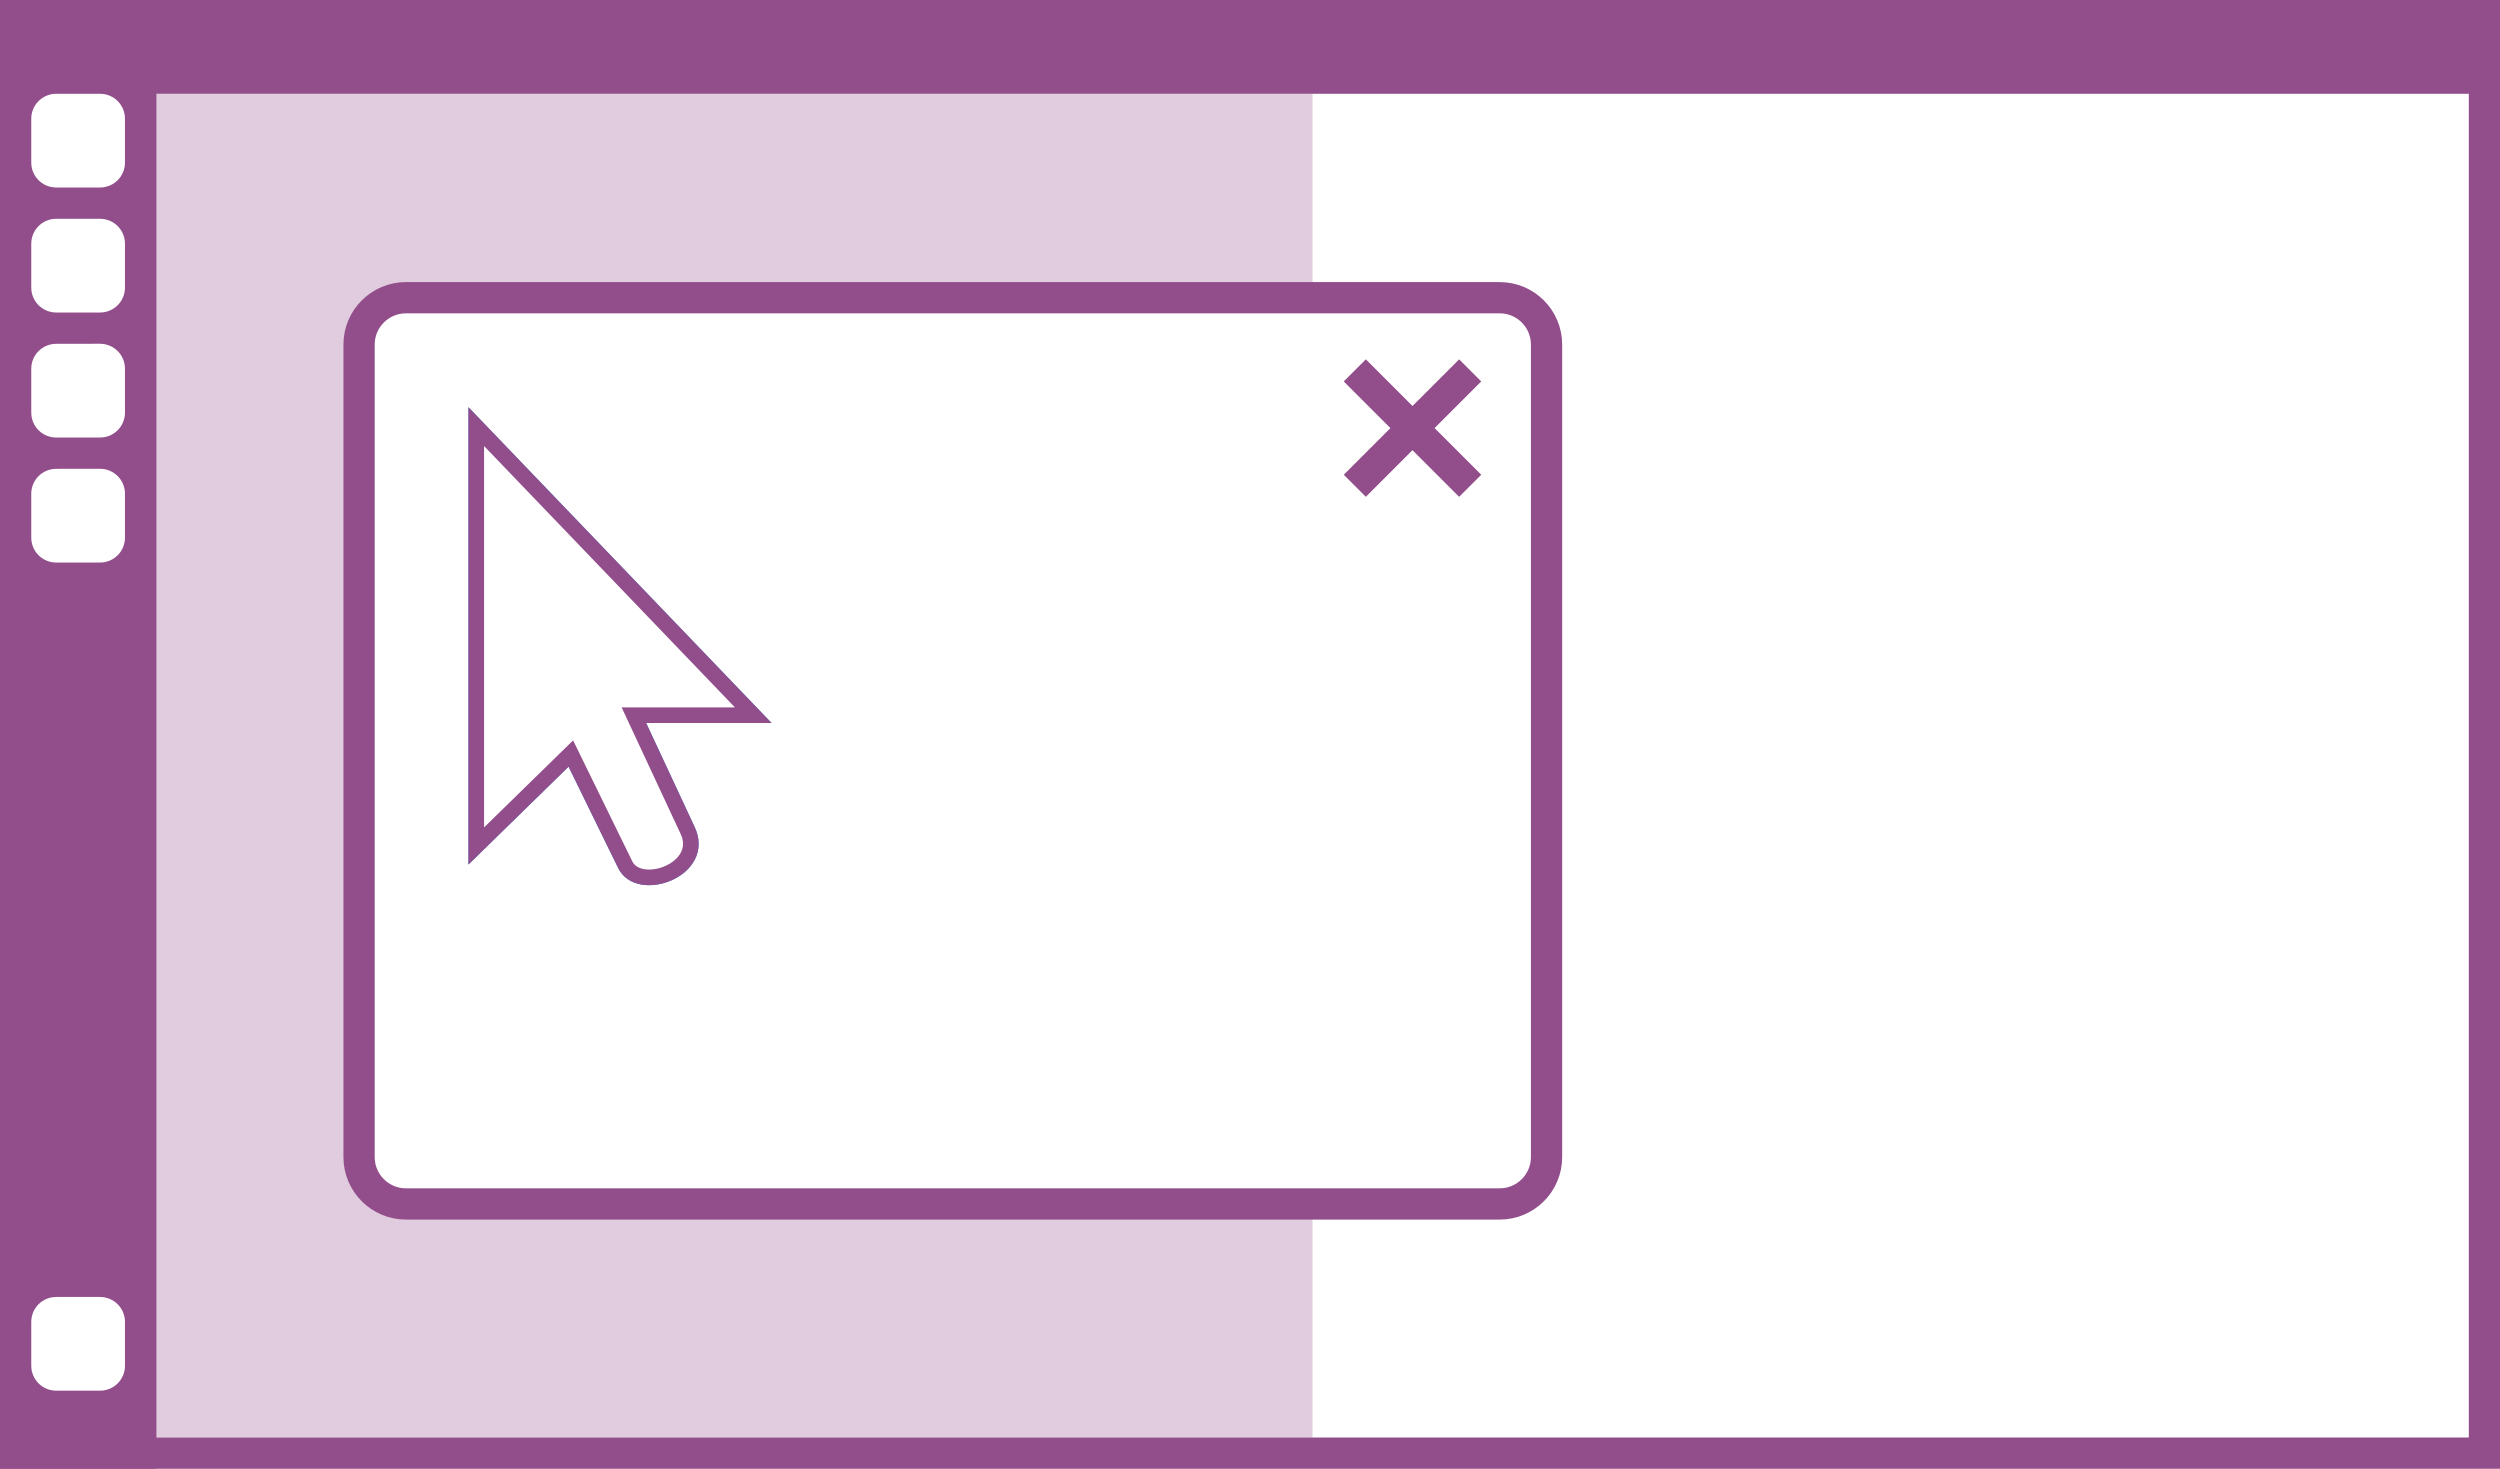
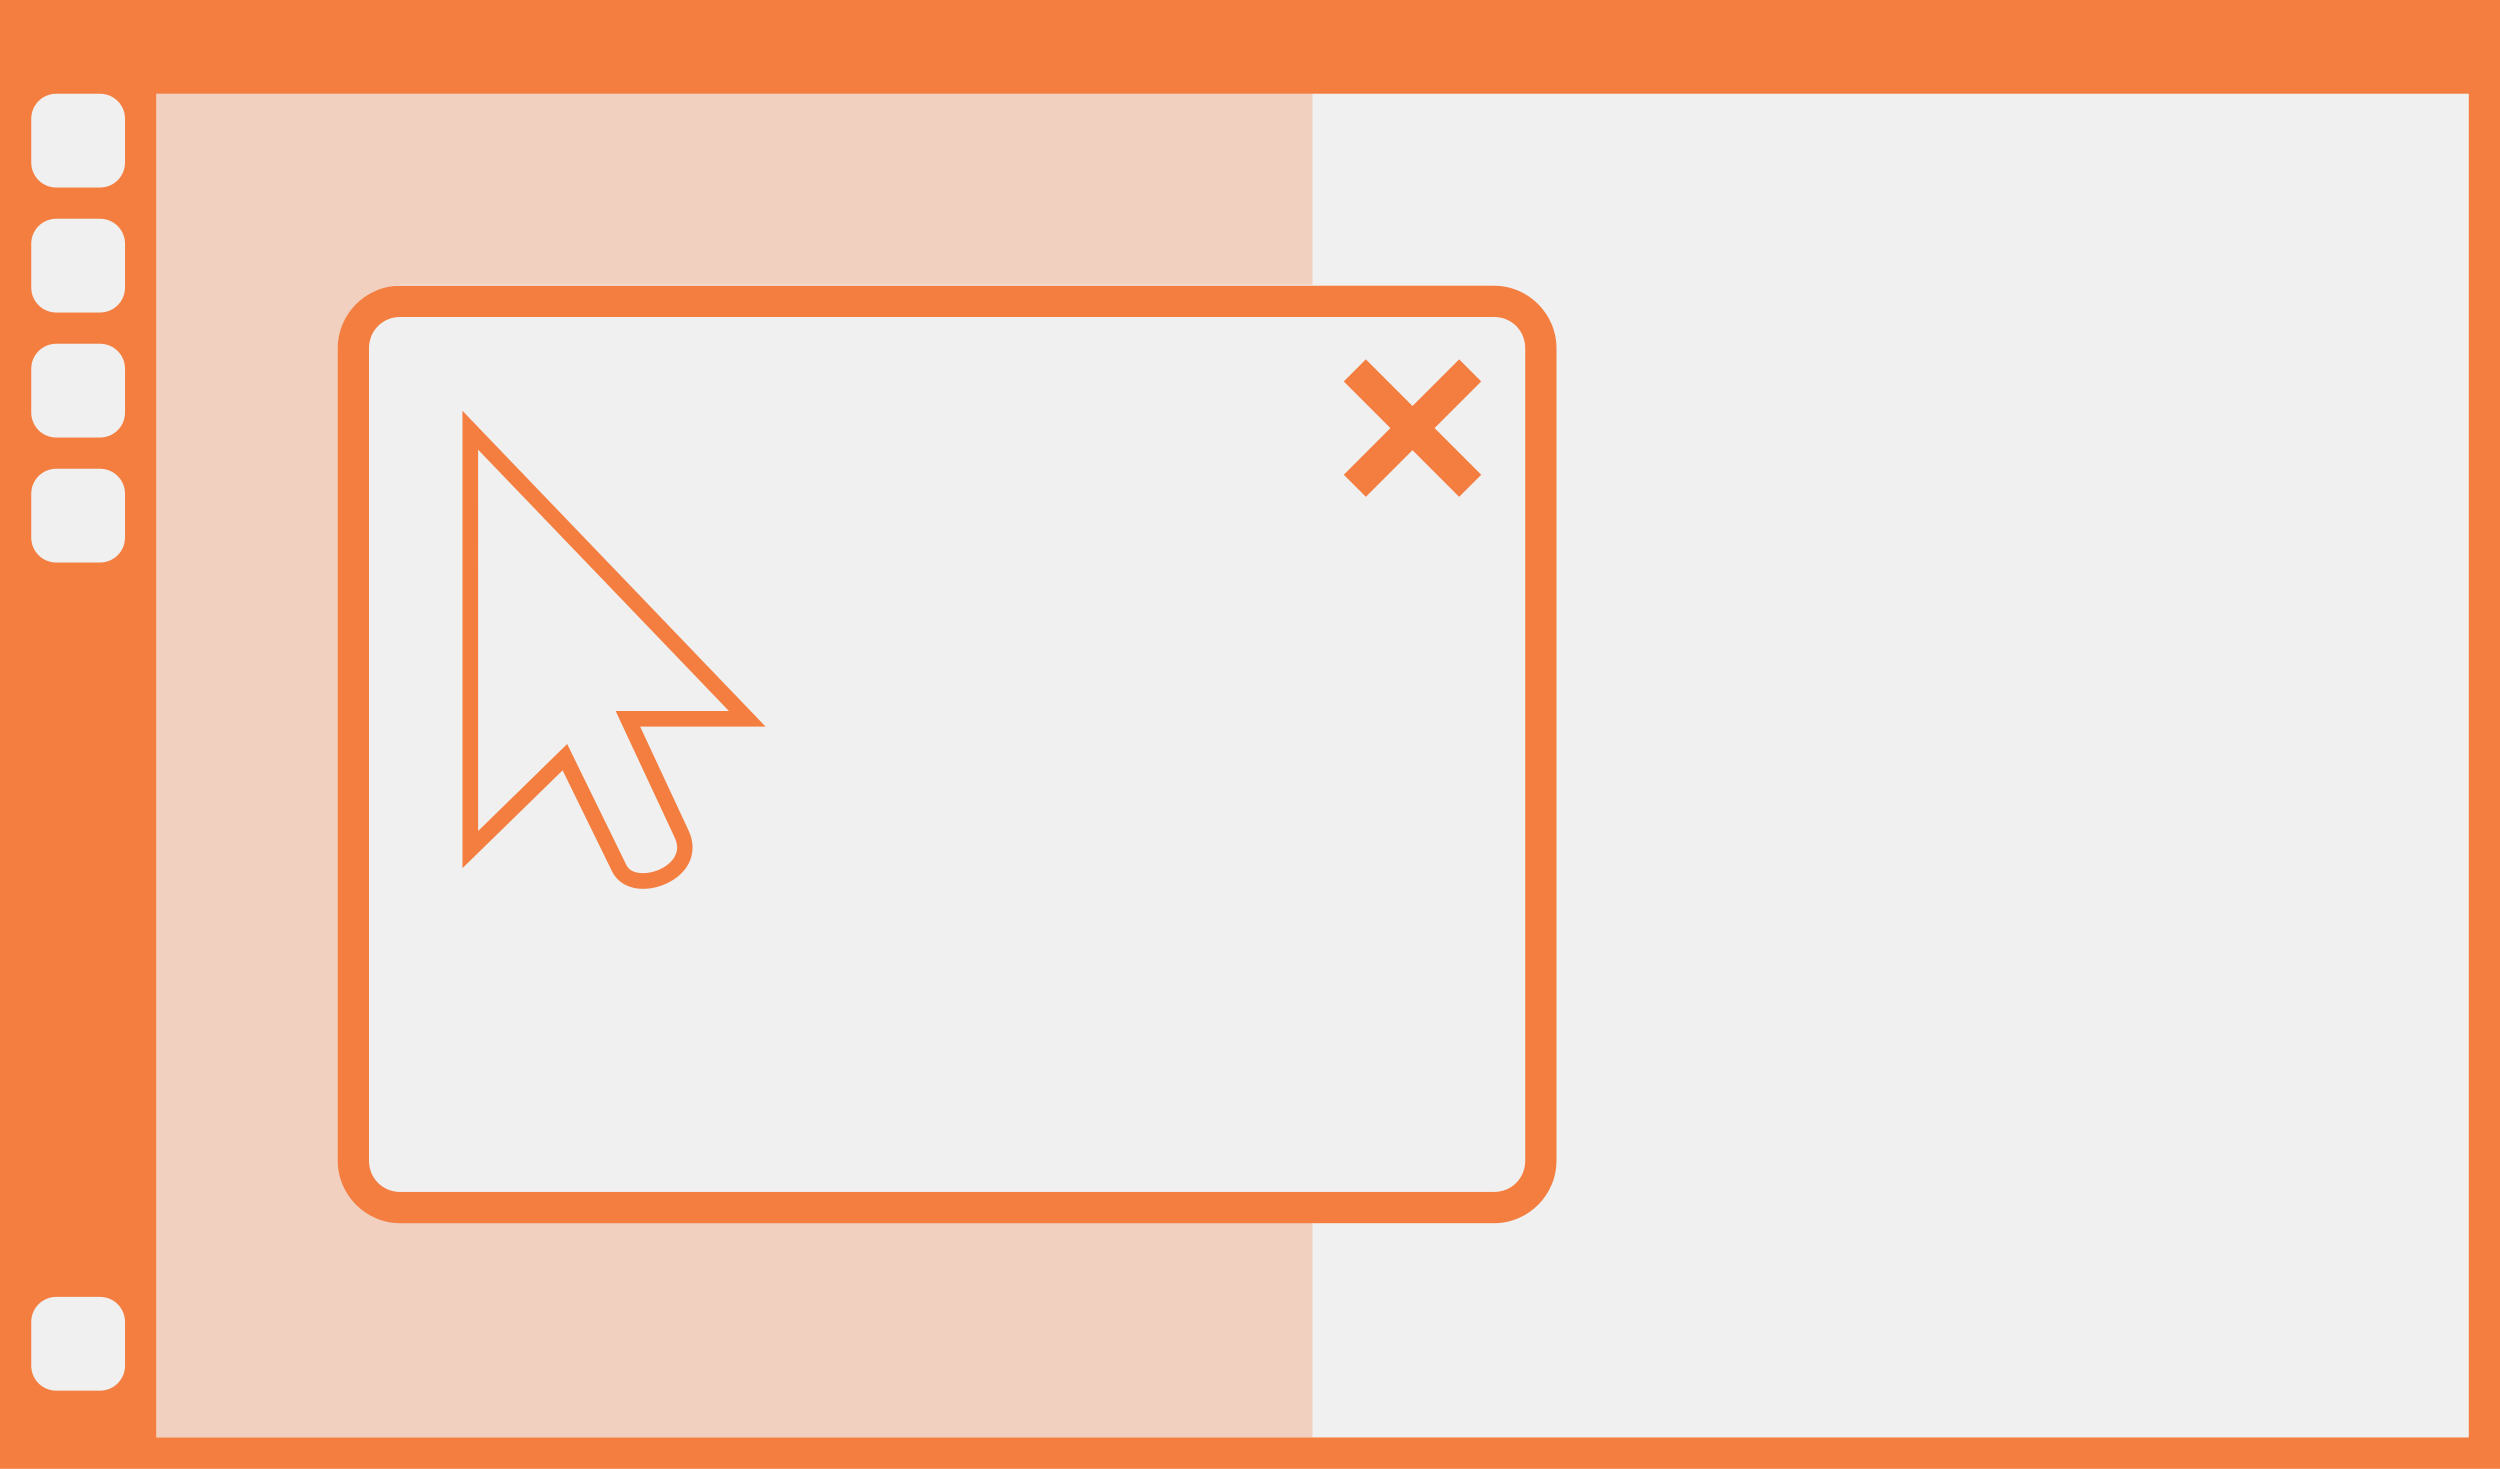
- <svg xmlns="http://www.w3.org/2000/svg" width="160" height="94" viewBox="0 0 42.333 24.871" version="1.1" id="svg20">
-   <defs id="defs24" />
-   <rect style="opacity:1;fill:#924d8b;fill-opacity:1;stroke:none;stroke-width:0.287;stroke-opacity:1" id="rect4752" width="42.334" height="24.871" x="-0" y="4.4408921e-16" ry="0" />
-   <rect style="opacity:1;fill:#ffffff;fill-opacity:1;stroke:none;stroke-width:0.398;stroke-opacity:1" id="rect5232" width="39.159" height="22.754" x="2.646" y="1.588" />
-   <rect style="opacity:1;fill:#924d8b;fill-opacity:1;stroke:none;stroke-width:0.263;stroke-opacity:1" id="rect5358" width="2.646" height="24.871" x="-0" y="0" />
-   <path id="rect2863-36-3" style="fill:#ffffff;fill-opacity:1;stroke-width:0.099" d="m 0.952,1.588 c -0.235,0 -0.423,0.189 -0.423,0.423 v 0.741 c 0,0.235 0.189,0.423 0.423,0.423 H 1.693 c 0.235,0 0.423,-0.189 0.423,-0.423 v -0.741 c 0,-0.235 -0.189,-0.423 -0.423,-0.423 z m 0,2.117 c -0.235,0 -0.423,0.189 -0.423,0.423 v 0.741 c 0,0.235 0.189,0.423 0.423,0.423 H 1.693 c 0.235,0 0.423,-0.189 0.423,-0.423 v -0.741 c 0,-0.235 -0.189,-0.423 -0.423,-0.423 z m 0,2.117 c -0.235,0 -0.423,0.189 -0.423,0.423 v 0.741 c 0,0.235 0.189,0.423 0.423,0.423 H 1.693 c 0.235,0 0.423,-0.189 0.423,-0.423 V 6.244 c 0,-0.235 -0.189,-0.423 -0.423,-0.423 z m 0,2.117 c -0.235,0 -0.423,0.189 -0.423,0.423 v 0.741 c 0,0.235 0.189,0.423 0.423,0.423 H 1.693 c 0.235,0 0.423,-0.189 0.423,-0.423 V 8.361 c 0,-0.235 -0.189,-0.423 -0.423,-0.423 z m 0,14.023 c -0.235,0 -0.423,0.189 -0.423,0.423 v 0.741 c 0,0.235 0.189,0.423 0.423,0.423 H 1.693 c 0.235,0 0.423,-0.189 0.423,-0.423 v -0.741 c 0,-0.235 -0.189,-0.423 -0.423,-0.423 z" />
-   <rect style="opacity:0.287;fill:#924d8b;fill-opacity:1;stroke:none;stroke-width:1.219;stroke-opacity:1" id="rect5744" width="19.579" height="22.754" x="2.646" y="1.588" />
-   <g transform="matrix(0.26458,0,0,0.26458,-396.0832,1156.76)" style="display:inline" id="g16-0">
-     <rect ry="3" rx="3" y="-4353.007" x="1520.006" height="58" width="76" style="opacity:1;vector-effect:none;fill:#ffffff;fill-opacity:1;stroke:#924d8b;stroke-width:2;stroke-linecap:butt;stroke-linejoin:miter;stroke-miterlimit:4;stroke-dasharray:none;stroke-dashoffset:0;stroke-opacity:1;marker:none" id="rect6-6" />
-     <g style="display:inline;fill:#ffffff;fill-opacity:1;stroke:#3584e4;stroke-opacity:1" id="g14-6">
-       <path d="m 26.605,2.318 v 16.44 l 3.712,-3.624 2.122,4.331 c 0.52,1.172 3.22,0.23 2.452,-1.337 l -2.099,-4.496 h 4.685 z" style="color:#000000;display:block;overflow:visible;visibility:visible;fill:#ffffff;fill-opacity:1;fill-rule:nonzero;stroke:#3584e4;stroke-width:0.613;stroke-linecap:butt;stroke-linejoin:miter;stroke-miterlimit:10;stroke-dasharray:none;stroke-dashoffset:0;stroke-opacity:1;marker:none;enable-background:accumulate" transform="matrix(1.6306,0,0,1.63249,1484.124,-4348.541)" id="path10-1" />
-       <path style="color:#000000;display:block;overflow:visible;visibility:visible;fill:#ffffff;fill-opacity:1;fill-rule:nonzero;stroke:#924d8b;stroke-width:0.613;stroke-linecap:butt;stroke-linejoin:miter;stroke-miterlimit:10;stroke-dasharray:none;stroke-dashoffset:0;stroke-opacity:1;marker:none;enable-background:accumulate" d="m 26.605,2.318 v 16.44 l 3.712,-3.624 2.122,4.331 c 0.52,1.172 3.22,0.23 2.452,-1.337 l -2.099,-4.496 h 4.685 z" transform="matrix(1.6306,0,0,1.63249,1484.124,-4348.541)" id="path12-8" />
+ <svg xmlns="http://www.w3.org/2000/svg" width="160" height="94" version="1.1" viewBox="0 0 42.333 24.871">
+   <path transform="matrix(.26459 0 0 .26459 -.00030851 0)" d="m0 0v94.002h10 150v-94.002h-150-10zm3.6 6h2.801c0.886 0 1.6 0.713 1.6 1.6v2.801c0 0.886-0.713 1.6-1.6 1.6h-2.801c-0.886 0-1.6-0.713-1.6-1.6v-2.801c0-0.886 0.713-1.6 1.6-1.6zm6.4 0h148v85.998h-148v-85.998zm-6.4 8h2.801c0.886 0 1.6 0.713 1.6 1.6v2.801c0 0.886-0.713 1.6-1.6 1.6h-2.801c-0.886 0-1.6-0.713-1.6-1.6v-2.801c0-0.886 0.713-1.6 1.6-1.6zm0 8h2.801c0.886 0 1.6 0.713 1.6 1.6v2.801c0 0.886-0.713 1.6-1.6 1.6h-2.801c-0.886 0-1.6-0.713-1.6-1.6v-2.801c0-0.886 0.713-1.6 1.6-1.6zm0 8h2.801c0.886 0 1.6 0.713 1.6 1.6v2.801c0 0.886-0.713 1.6-1.6 1.6h-2.801c-0.886 0-1.6-0.713-1.6-1.6v-2.801c0-0.886 0.713-1.6 1.6-1.6zm0 53h2.801c0.886 0 1.6 0.713 1.6 1.6v2.801c0 0.886-0.713 1.6-1.6 1.6h-2.801c-0.886 0-1.6-0.713-1.6-1.6v-2.801c0-0.886 0.713-1.6 1.6-1.6z" fill="#f37e40" />
+   <path transform="matrix(.26459 0 0 .26459 -.00030851 0)" d="m10 6v85.998h73.998v-13.787h-58.012c-1.116-1e-6 -2.126-0.467-2.853-1.211h-0.133v-0.16c-0.623-0.706-1.014-1.62-1.014-2.629v-51.998c0-2.199 1.801-4 4-4h58.012v-12.213h-73.998z" fill="#f37e40" opacity=".28" />
+   <g transform="matrix(.26458 0 0 .26458 -376.07 1155.1)">
+     <path d="m1447-4347.5c-2.199 0-4 1.801-4 4v52c0 2.199 1.801 4 4 4h70c2.199 0 4-1.801 4-4v-52c0-2.199-1.801-4-4-4zm0 2h70c1.125 0 2 0.875 2 2v52c0 1.125-0.875 2-2 2h-70c-1.125 0-2-0.875-2-2v-52c0-1.125 0.875-2 2-2z" color="#000000" fill="#f37e40" style="-inkscape-stroke:none" />
+     <g fill="#fff">
+       <g transform="matrix(1.6306,0,0,1.6325,1484.1,-4348.5)">
+         <path d="m-20.31 5.517v17.93l3.93-3.836 1.93 3.939c4.13e-4 9.3e-4 0.002 1e-3 2e-3 2e-3 0.177 0.395 0.553 0.618 0.939 0.682 0.387 0.064 0.8-0.005 1.172-0.17 0.372-0.165 0.71-0.428 0.904-0.797 0.194-0.368 0.218-0.847-0.01-1.312l-1.893-4.057h4.924zm0.613 1.523 9.846 10.246h-4.447l2.305 4.934v0.004c0.155 0.317 0.131 0.544 0.02 0.756s-0.34 0.403-0.611 0.523-0.583 0.165-0.824 0.125c-0.241-0.04-0.397-0.139-0.48-0.328l-2e-3 -0.004-2.311-4.717-3.494 3.41z" color="#000000" display="block" fill="#f37e40" style="-inkscape-stroke:none" />
+       </g>
    </g>
  </g>
-   <g transform="matrix(0.6922725,-0.6922685,0.6922725,0.6922685,-179.9424,-205.0157)" id="g4632" style="fill:#ffffff;stroke-width:0.29" />
-   <path id="rect859-3" style="fill:#924d8b;stroke:none;stroke-width:0.242" d="m 24.708,6.085 -0.79,0.79 -0.79,-0.79 -0.374,0.374 0.79,0.79 -0.79,0.79 0.374,0.374 0.79,-0.79 0.79,0.79 0.374,-0.374 -0.79,-0.79 0.79,-0.79 z" />
+   <path d="m24.708 6.085-0.79 0.79-0.79-0.79-0.374 0.374 0.79 0.79-0.79 0.79 0.374 0.374 0.79-0.79 0.79 0.79 0.374-0.374-0.79-0.79 0.79-0.79z" fill="#f37e40" />
</svg>
